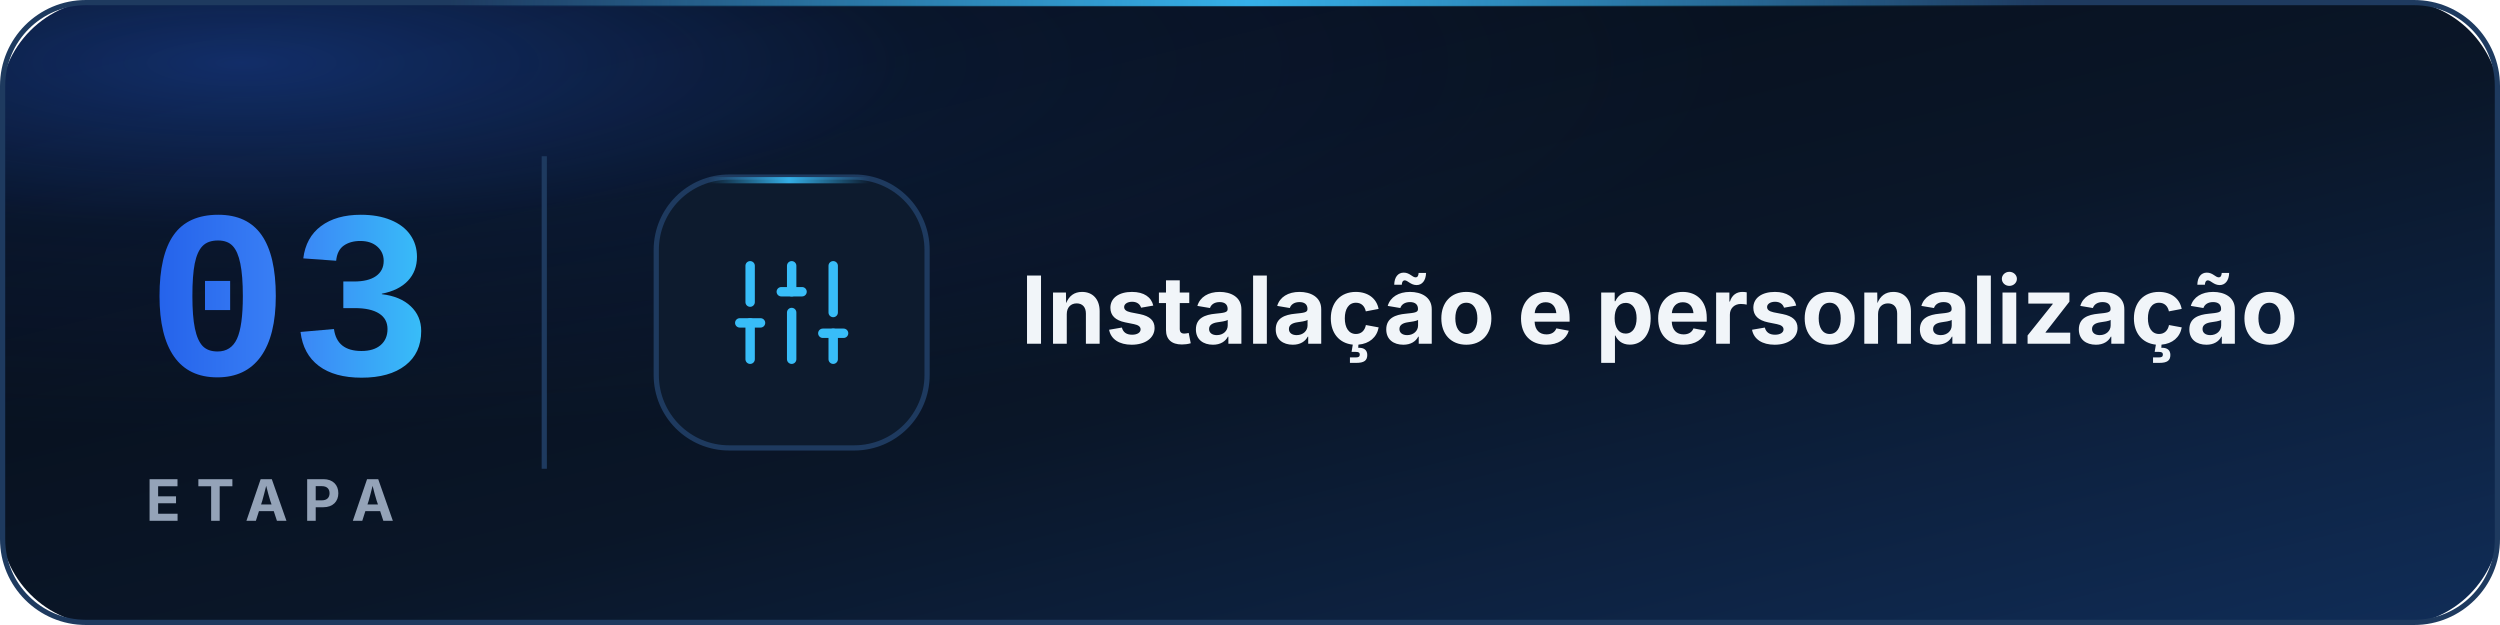
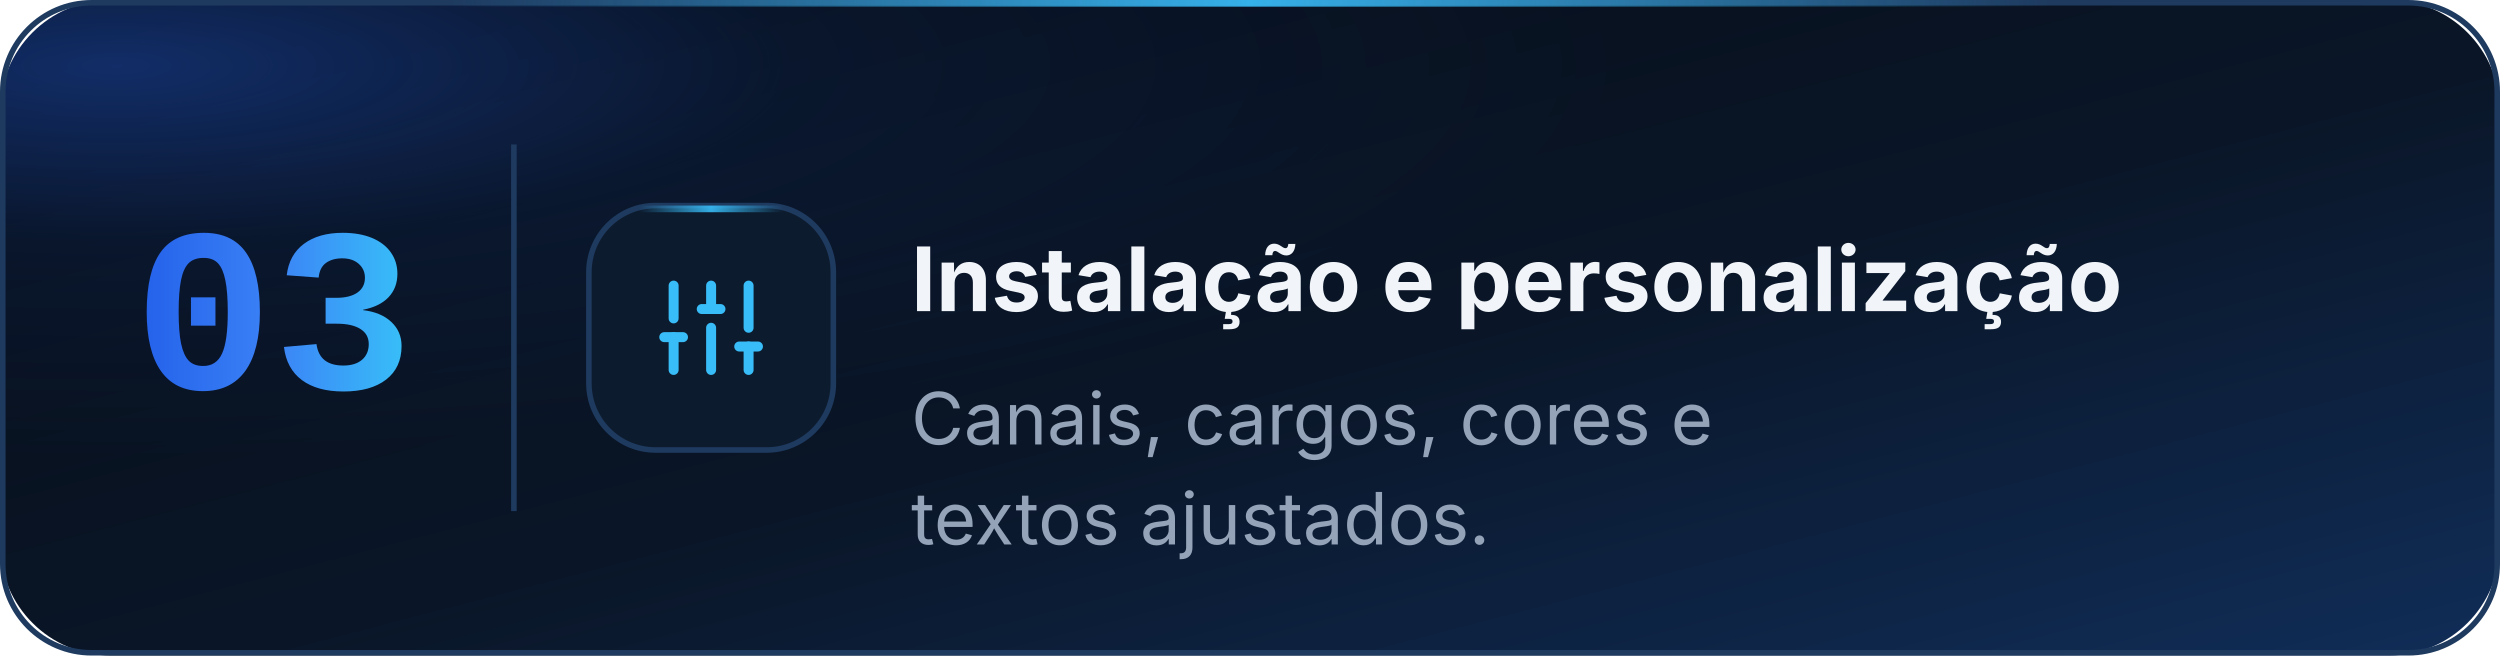
- <svg xmlns="http://www.w3.org/2000/svg" width="480" height="120" viewBox="0 0 480 120" role="img" aria-label="Etapa 03 — Instalação e personalização" font-family="'Segoe UI', 'Inter', 'Helvetica Neue', Arial, sans-serif">
+ <svg xmlns="http://www.w3.org/2000/svg" width="450" height="118" viewBox="0 0 450 118" role="img" aria-label="Etapa 03, Instalação e personalização: Canais, cargos, cores e textos ajustados." font-family="'Segoe UI', 'Inter', 'Helvetica Neue', Arial, sans-serif">
  <defs>
-     <linearGradient id="bgs3" x1="0" y1="0" x2="1" y2="1">
+     <linearGradient id="bgst3" x1="0" y1="0" x2="1" y2="1">
      <stop offset="0" stop-color="#050B14" />
      <stop offset=".55" stop-color="#0A1628" />
      <stop offset="1" stop-color="#102D58" />
    </linearGradient>
-     <radialGradient id="glows3" cx="0.1" cy="0.1" r=".6">
+     <radialGradient id="glowst3" cx="0.05" cy="0.1" r=".6">
      <stop offset="0" stop-color="#2563EB" stop-opacity=".38" />
      <stop offset=".45" stop-color="#2563EB" stop-opacity=".08" />
      <stop offset="1" stop-color="#2563EB" stop-opacity="0" />
    </radialGradient>
-     <pattern id="grids3" width="32" height="32" patternUnits="userSpaceOnUse">
+     <pattern id="gridst3" width="32" height="32" patternUnits="userSpaceOnUse">
      <path d="M32 0H0V32" fill="none" stroke="#1E3A5F" stroke-width="1" opacity=".45" />
    </pattern>
-     <linearGradient id="edges3" x1="0" y1="0" x2="1" y2="0">
+     <linearGradient id="edgest3" x1="0" y1="0" x2="1" y2="0">
      <stop offset="0" stop-color="#38BDF8" stop-opacity="0" />
      <stop offset=".5" stop-color="#38BDF8" stop-opacity=".9" />
      <stop offset="1" stop-color="#38BDF8" stop-opacity="0" />
    </linearGradient>
-     <linearGradient id="txts3" x1="0" y1="0" x2="1" y2="0">
+     <linearGradient id="txtst3" x1="0" y1="0" x2="1" y2="0">
      <stop offset="0" stop-color="#2563EB" />
      <stop offset=".5" stop-color="#3B82F6" />
      <stop offset="1" stop-color="#38BDF8" />
    </linearGradient>
-     <linearGradient id="fades3" x1="0" y1="0" x2="1" y2="0">
+     <linearGradient id="fadest3" x1="0" y1="0" x2="1" y2="0">
      <stop offset="0" stop-color="#fff" stop-opacity="0" />
      <stop offset=".35" stop-color="#fff" stop-opacity=".9" />
      <stop offset="1" stop-color="#fff" />
    </linearGradient>
-     <mask id="gms3">
-       <rect width="480" height="120" fill="url(#fades3)" />
+     <mask id="gmst3">
+       <rect width="450" height="118" fill="url(#fadest3)" />
    </mask>
-     <clipPath id="clips3">
-       <rect width="480" height="120" rx="20" />
+     <clipPath id="clipst3">
+       <rect width="450" height="118" rx="20" />
    </clipPath>
  </defs>
-   <g clip-path="url(#clips3)">
-     <rect width="480" height="120" fill="url(#bgs3)" />
-     <rect width="480" height="120" fill="url(#glows3)" />
+   <g clip-path="url(#clipst3)">
+     <rect width="450" height="118" fill="url(#bgst3)" />
+     <rect width="450" height="118" fill="url(#glowst3)" />
  </g>
-   <rect x=".5" y=".5" width="479" height="119" rx="16" fill="none" stroke="#1E3A5F" />
-   <rect x="86" y="0" width="307" height="1.2" fill="url(#edges3)" />
-   <text x="28" y="72" font-size="46" font-weight="900" fill="url(#txts3)" font-family="'JetBrains Mono', 'Cascadia Code', Consolas, 'Courier New', monospace">03</text>
-   <rect x="104" y="30" width="1" height="60" fill="#1E3A5F" />
-   <rect x="126" y="34" width="52" height="52" rx="14" fill="#0D1B2E" stroke="#1E3A5F" />
-   <rect x="136" y="34" width="31" height="1.2" fill="url(#edges3)" />
-   <g transform="translate(140.04 48.04) scale(0.9967)" fill="none" stroke="#38BDF8" stroke-width="1.81" stroke-linecap="round" stroke-linejoin="round" color="#38BDF8">
+   <rect x=".5" y=".5" width="449" height="117" rx="16" fill="none" stroke="#1E3A5F" />
+   <rect x="81" y="0" width="288" height="1.2" fill="url(#edgest3)" />
+   <text x="24" y="70" font-size="42" font-weight="900" fill="url(#txtst3)" font-family="'JetBrains Mono', 'Cascadia Code', Consolas, 'Courier New', monospace">03</text>
+   <rect x="92" y="26" width="1" height="66" fill="#1E3A5F" />
+   <rect x="106" y="37" width="44" height="44" rx="12" fill="#0D1B2E" stroke="#1E3A5F" />
+   <rect x="115" y="37" width="26" height="1.2" fill="url(#edgest3)" />
+   <g transform="translate(117.88 48.88) scale(0.8433)" fill="none" stroke="#38BDF8" stroke-width="2.13" stroke-linecap="round" stroke-linejoin="round" color="#38BDF8">
    <path d="M4 21v-7" />
    <path d="M4 10V3" />
    <path d="M12 21v-9" />
    <path d="M12 8V3" />
    <path d="M20 21v-5" />
    <path d="M20 12V3" />
    <path d="M2 14h4" />
    <path d="M10 8h4" />
    <path d="M18 16h4" />
  </g>
-   <text x="196" y="66" fill="#F1F5F9" font-size="18" font-weight="700">Instalação e personalização</text>
-   <text x="28" y="100" fill="#94A3B8" font-size="11" font-weight="700" letter-spacing="3">ETAPA</text>
+   <text x="164" y="56" fill="#F1F5F9" font-size="16" font-weight="700">Instalação e personalização</text>
+   <text x="164" y="80.0" fill="#94A3B8" font-size="13" font-weight="400" text-anchor="start">Canais, cargos, cores e</text>
+   <text x="164" y="98.0" fill="#94A3B8" font-size="13" font-weight="400" text-anchor="start">textos ajustados.</text>
</svg>
